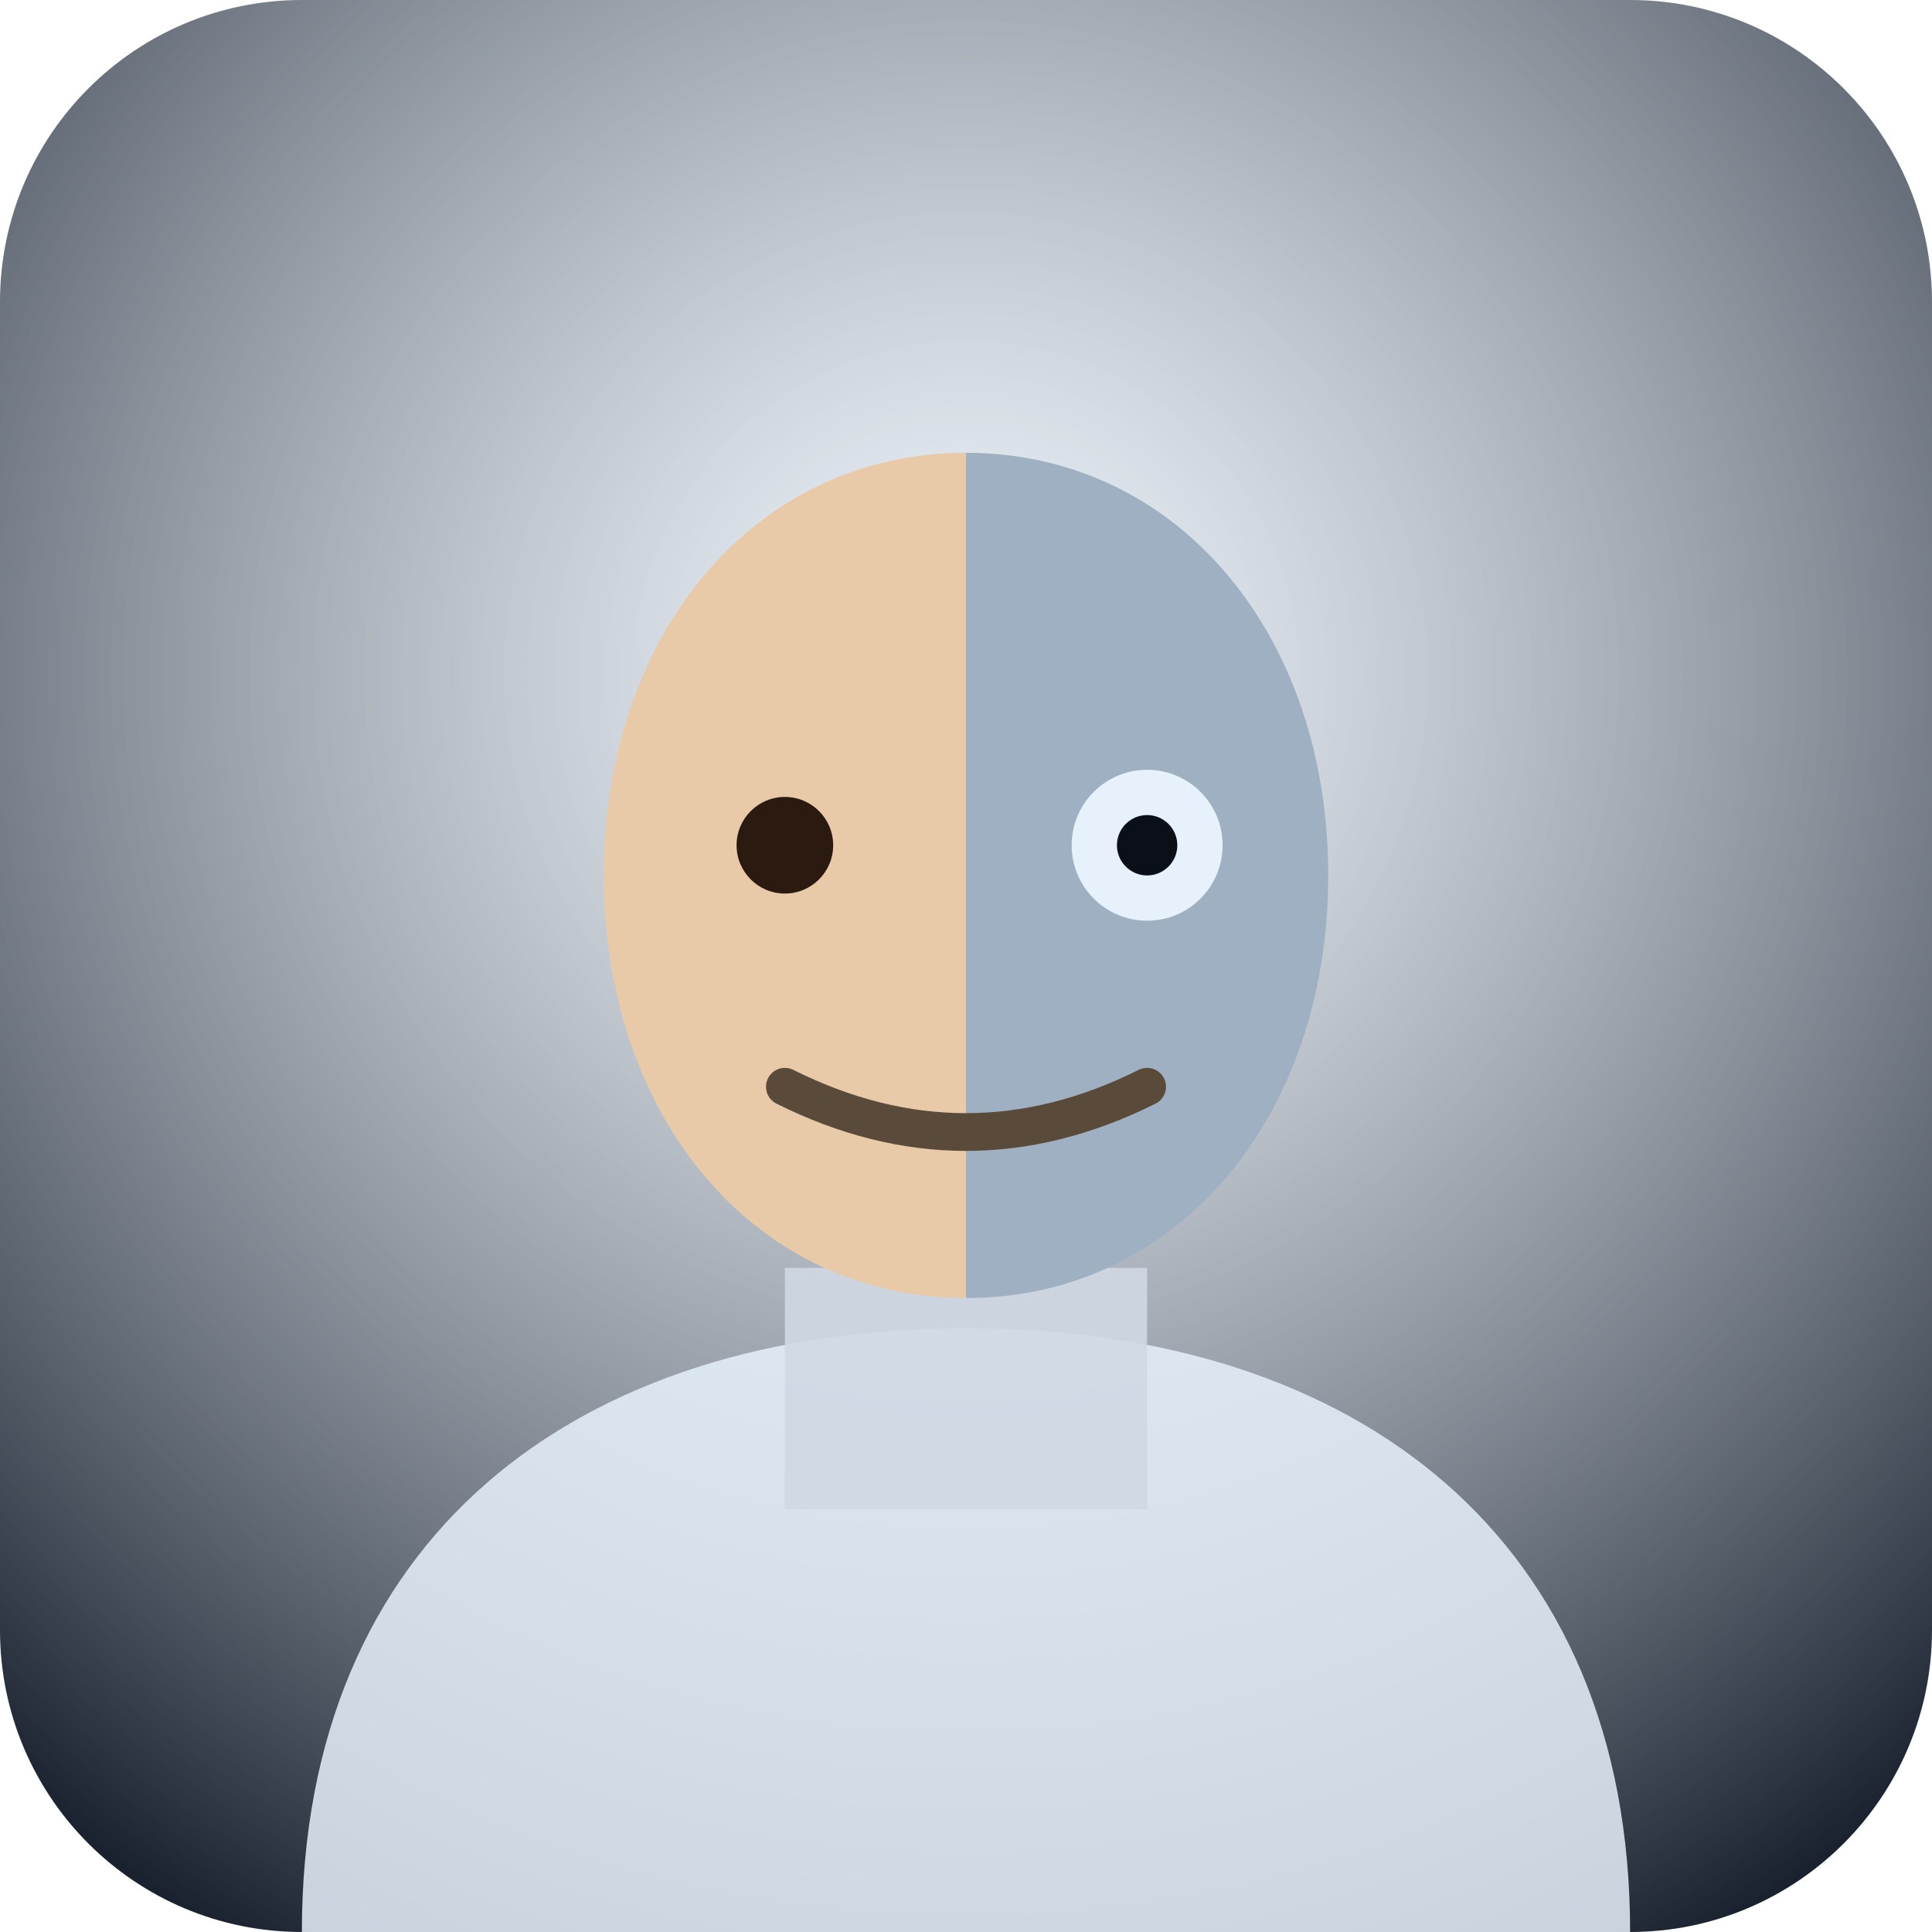
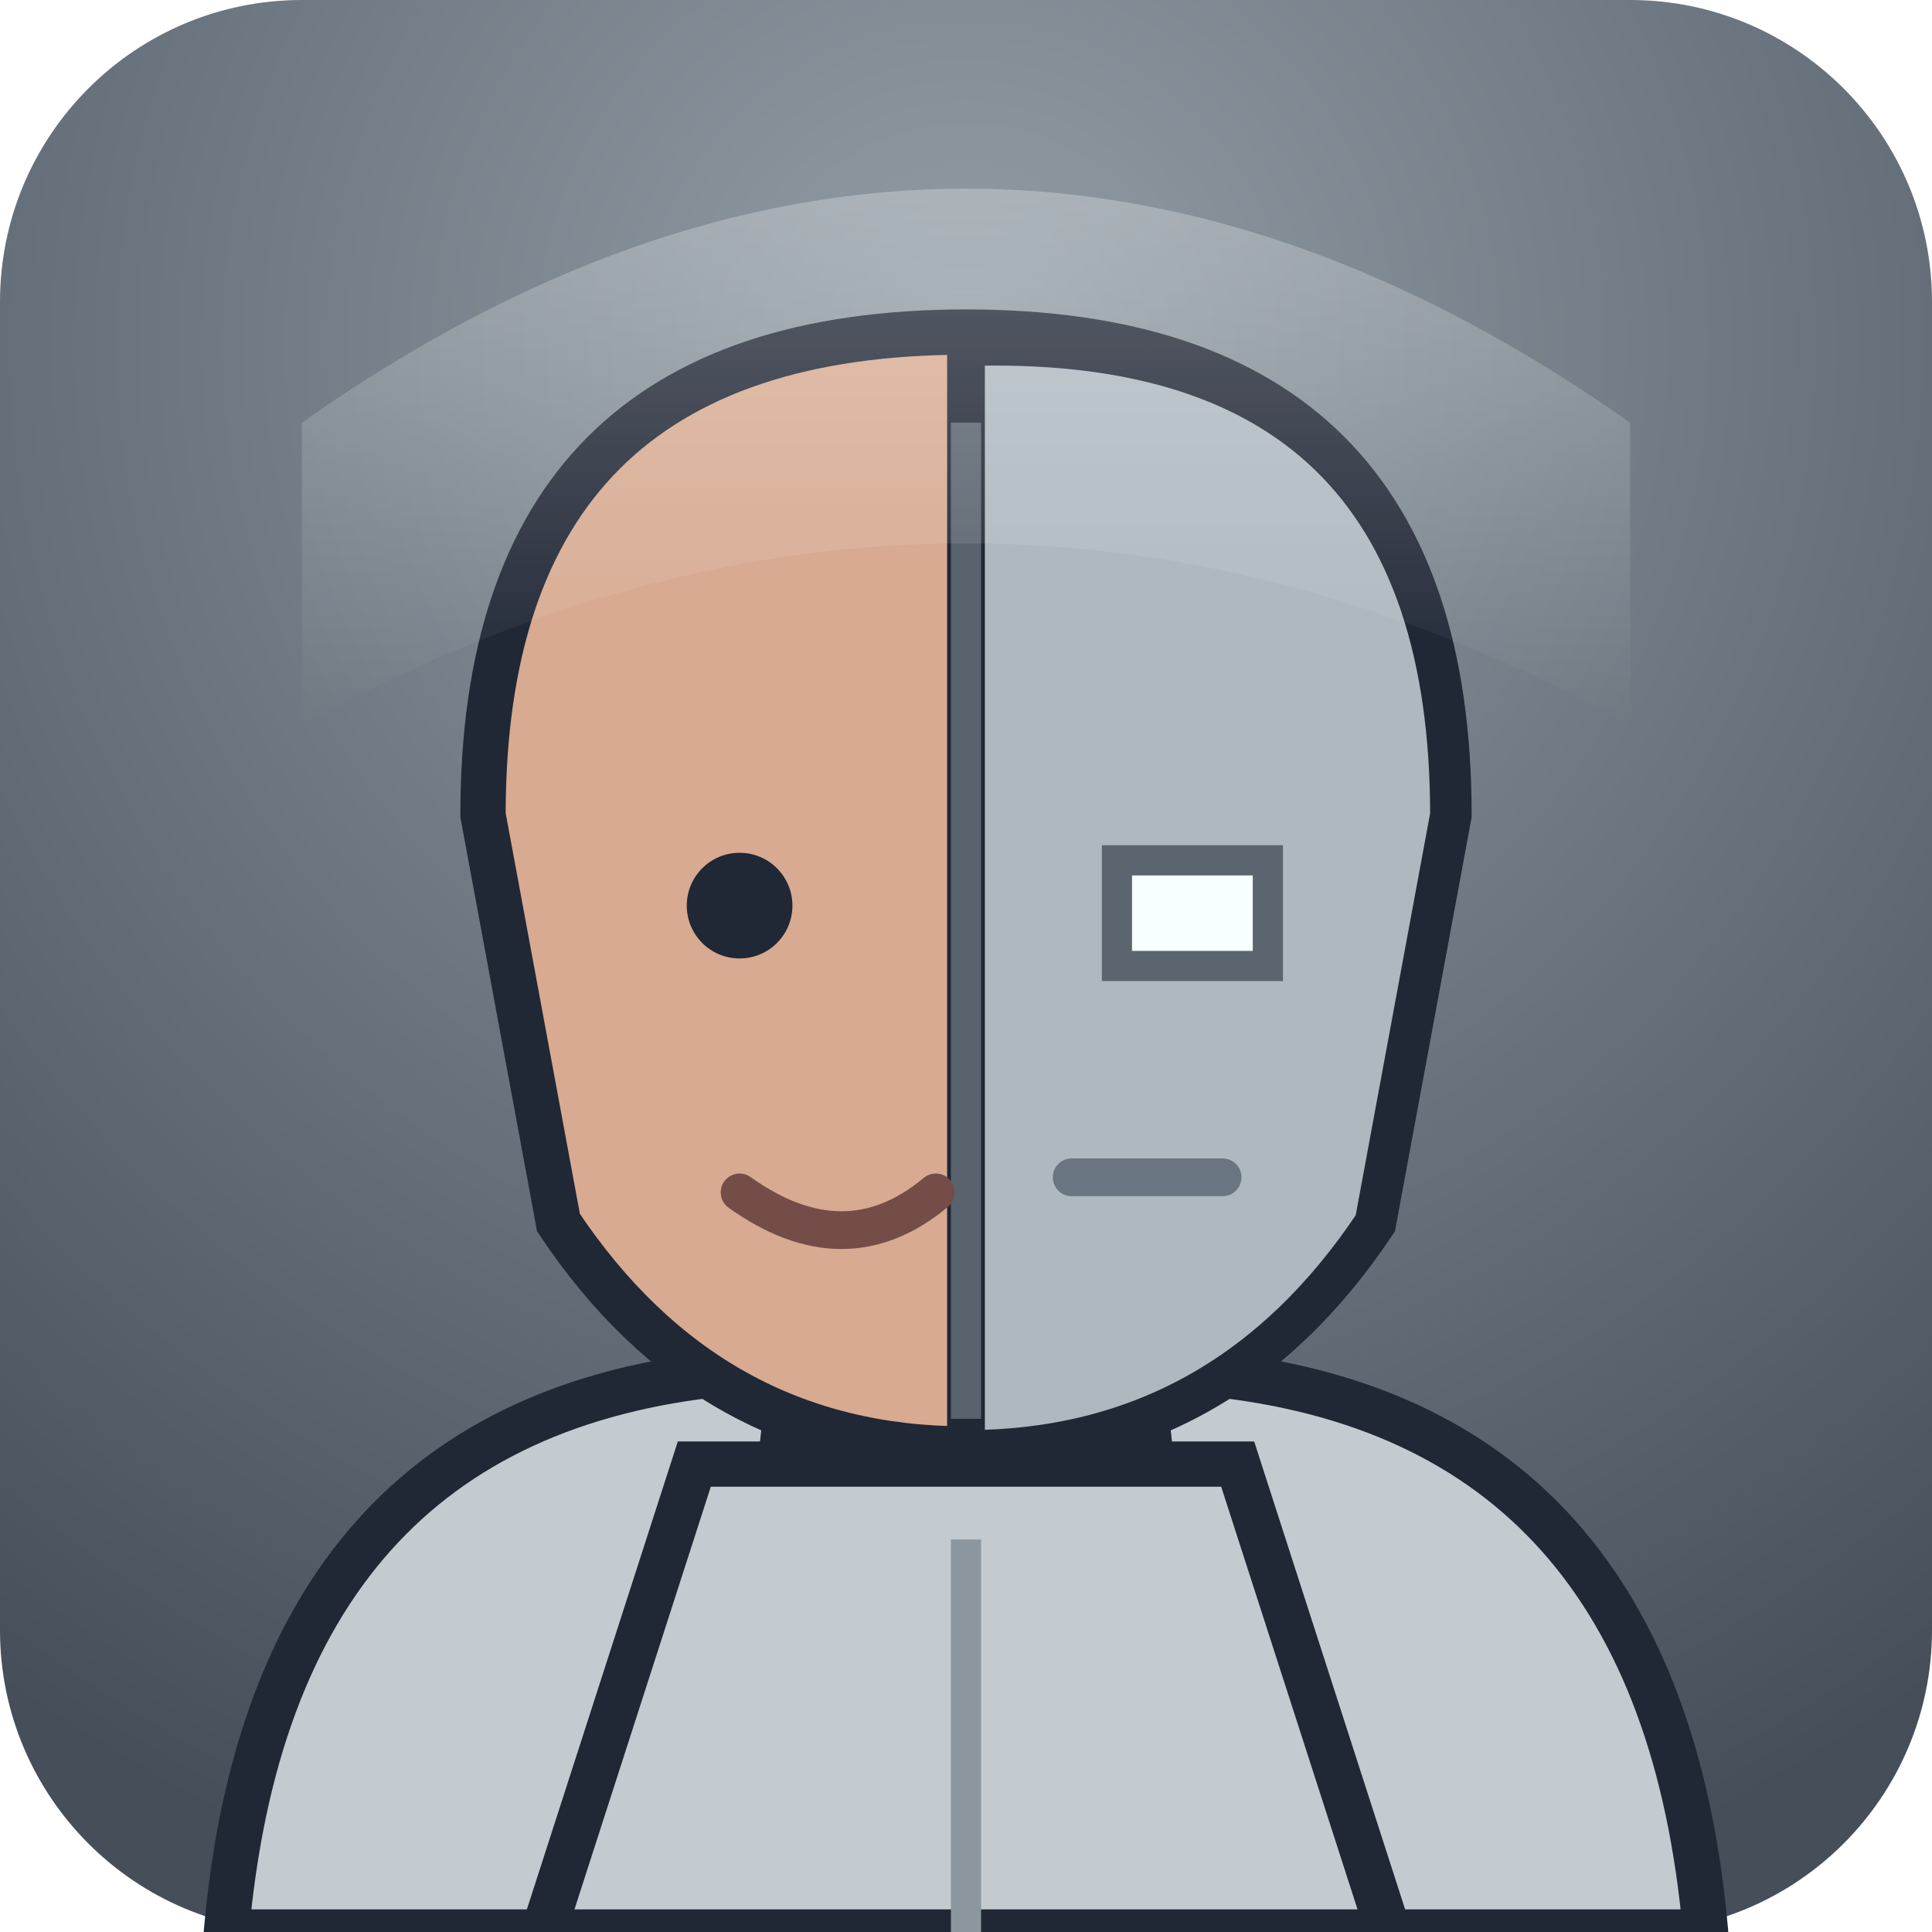
<svg xmlns="http://www.w3.org/2000/svg" viewBox="0 0 128 128">
  <defs>
-     <radialGradient id="g" cx="50%" cy="35%" r="75%">
-       <stop offset="0" stop-color="#e6f1fb" stop-opacity=".55" />
-       <stop offset="1" stop-color="#1a2230" />
+     <radialGradient id="bg" cx="50%" cy="18%" r="85%">
+       <stop offset="0" stop-color="#929da6" />
+       <stop offset="1" stop-color="#454e59" />
    </radialGradient>
+     <linearGradient id="shine" x1="0" y1="0" x2="0" y2="1">
+       <stop stop-color="#ffffff" stop-opacity=".28" />
+       <stop offset="1" stop-color="#ffffff" stop-opacity="0" />
+     </linearGradient>
  </defs>
-   <rect width="128" height="128" rx="20" fill="url(#g)" />
-   <path d="M20 128c0-26 18-40 44-40s44 14 44 40z" fill="#e6f1fb" opacity=".85" />
-   <path d="M52 84h24v16H52z" fill="#cfd8e3" opacity=".9" />
-   <ellipse cx="64" cy="58" rx="24" ry="28" fill="#cfd8e3" />
-   <path d="M64 30c-14 0-24 12-24 28s10 28 24 28z" fill="#e8c9a8" />
-   <path d="M64 30c14 0 24 12 24 28s-10 28-24 28z" fill="#9fb0c2" />
-   <circle cx="52" cy="56" r="3.2" fill="#2a1a10" />
-   <circle cx="76" cy="56" r="5" fill="#e6f1fb" />
-   <circle cx="76" cy="56" r="2" fill="#0b1018" />
-   <path d="M52 72q12 6 24 0" stroke="#5a4a3a" stroke-width="2.5" fill="none" stroke-linecap="round" />
+   <rect width="128" height="128" rx="20" fill="url(#bg)" />
+   <path d="M15 128 Q18 94 48 91 L80 91 Q110 94 113 128Z" fill="#c3cbd0" stroke="#202735" stroke-width="3" stroke-linejoin="round" />
+   <path d="M53 83 L75 83 L77 101 Q64 110 51 101Z" fill="#c69b83" stroke="#202735" stroke-width="2.5" />
+   <path d="M32 54 Q32 22 64 22 Q96 22 96 54 L91 81 Q81 96 64 96 Q47 96 37 81Z" fill="#d7aa91" stroke="#202735" stroke-width="3" />
+   <path d="M64 23 Q96 22 96 54 L91 81 Q81 96 64 96Z" fill="#aeb8c0" stroke="#202735" stroke-width="2.5" />
+   <path d="M64 28 L64 94" stroke="#59636e" stroke-width="2" />
+   <circle cx="49" cy="60" r="3.5" fill="#202735" />
+   <path d="M74 57 L84 57 L84 64 L74 64Z" fill="#f8ffff" stroke="#5b6570" stroke-width="2" />
+   <path d="M49 79 Q56 84 62 79" fill="none" stroke="#744d48" stroke-width="2.5" stroke-linecap="round" />
+   <path d="M71 78 L81 78" stroke="#697580" stroke-width="2.5" stroke-linecap="round" />
+   <path d="M46 97 L82 97 L92 128 L36 128Z" fill="#c3cbd0" stroke="#202735" stroke-width="3" />
+   <path d="M64 102 L64 128" stroke="#8b969f" stroke-width="2" />
+   <path d="M20 28 Q64 -3 108 28 L108 48 Q64 24 20 48Z" fill="url(#shine)" />
</svg>
